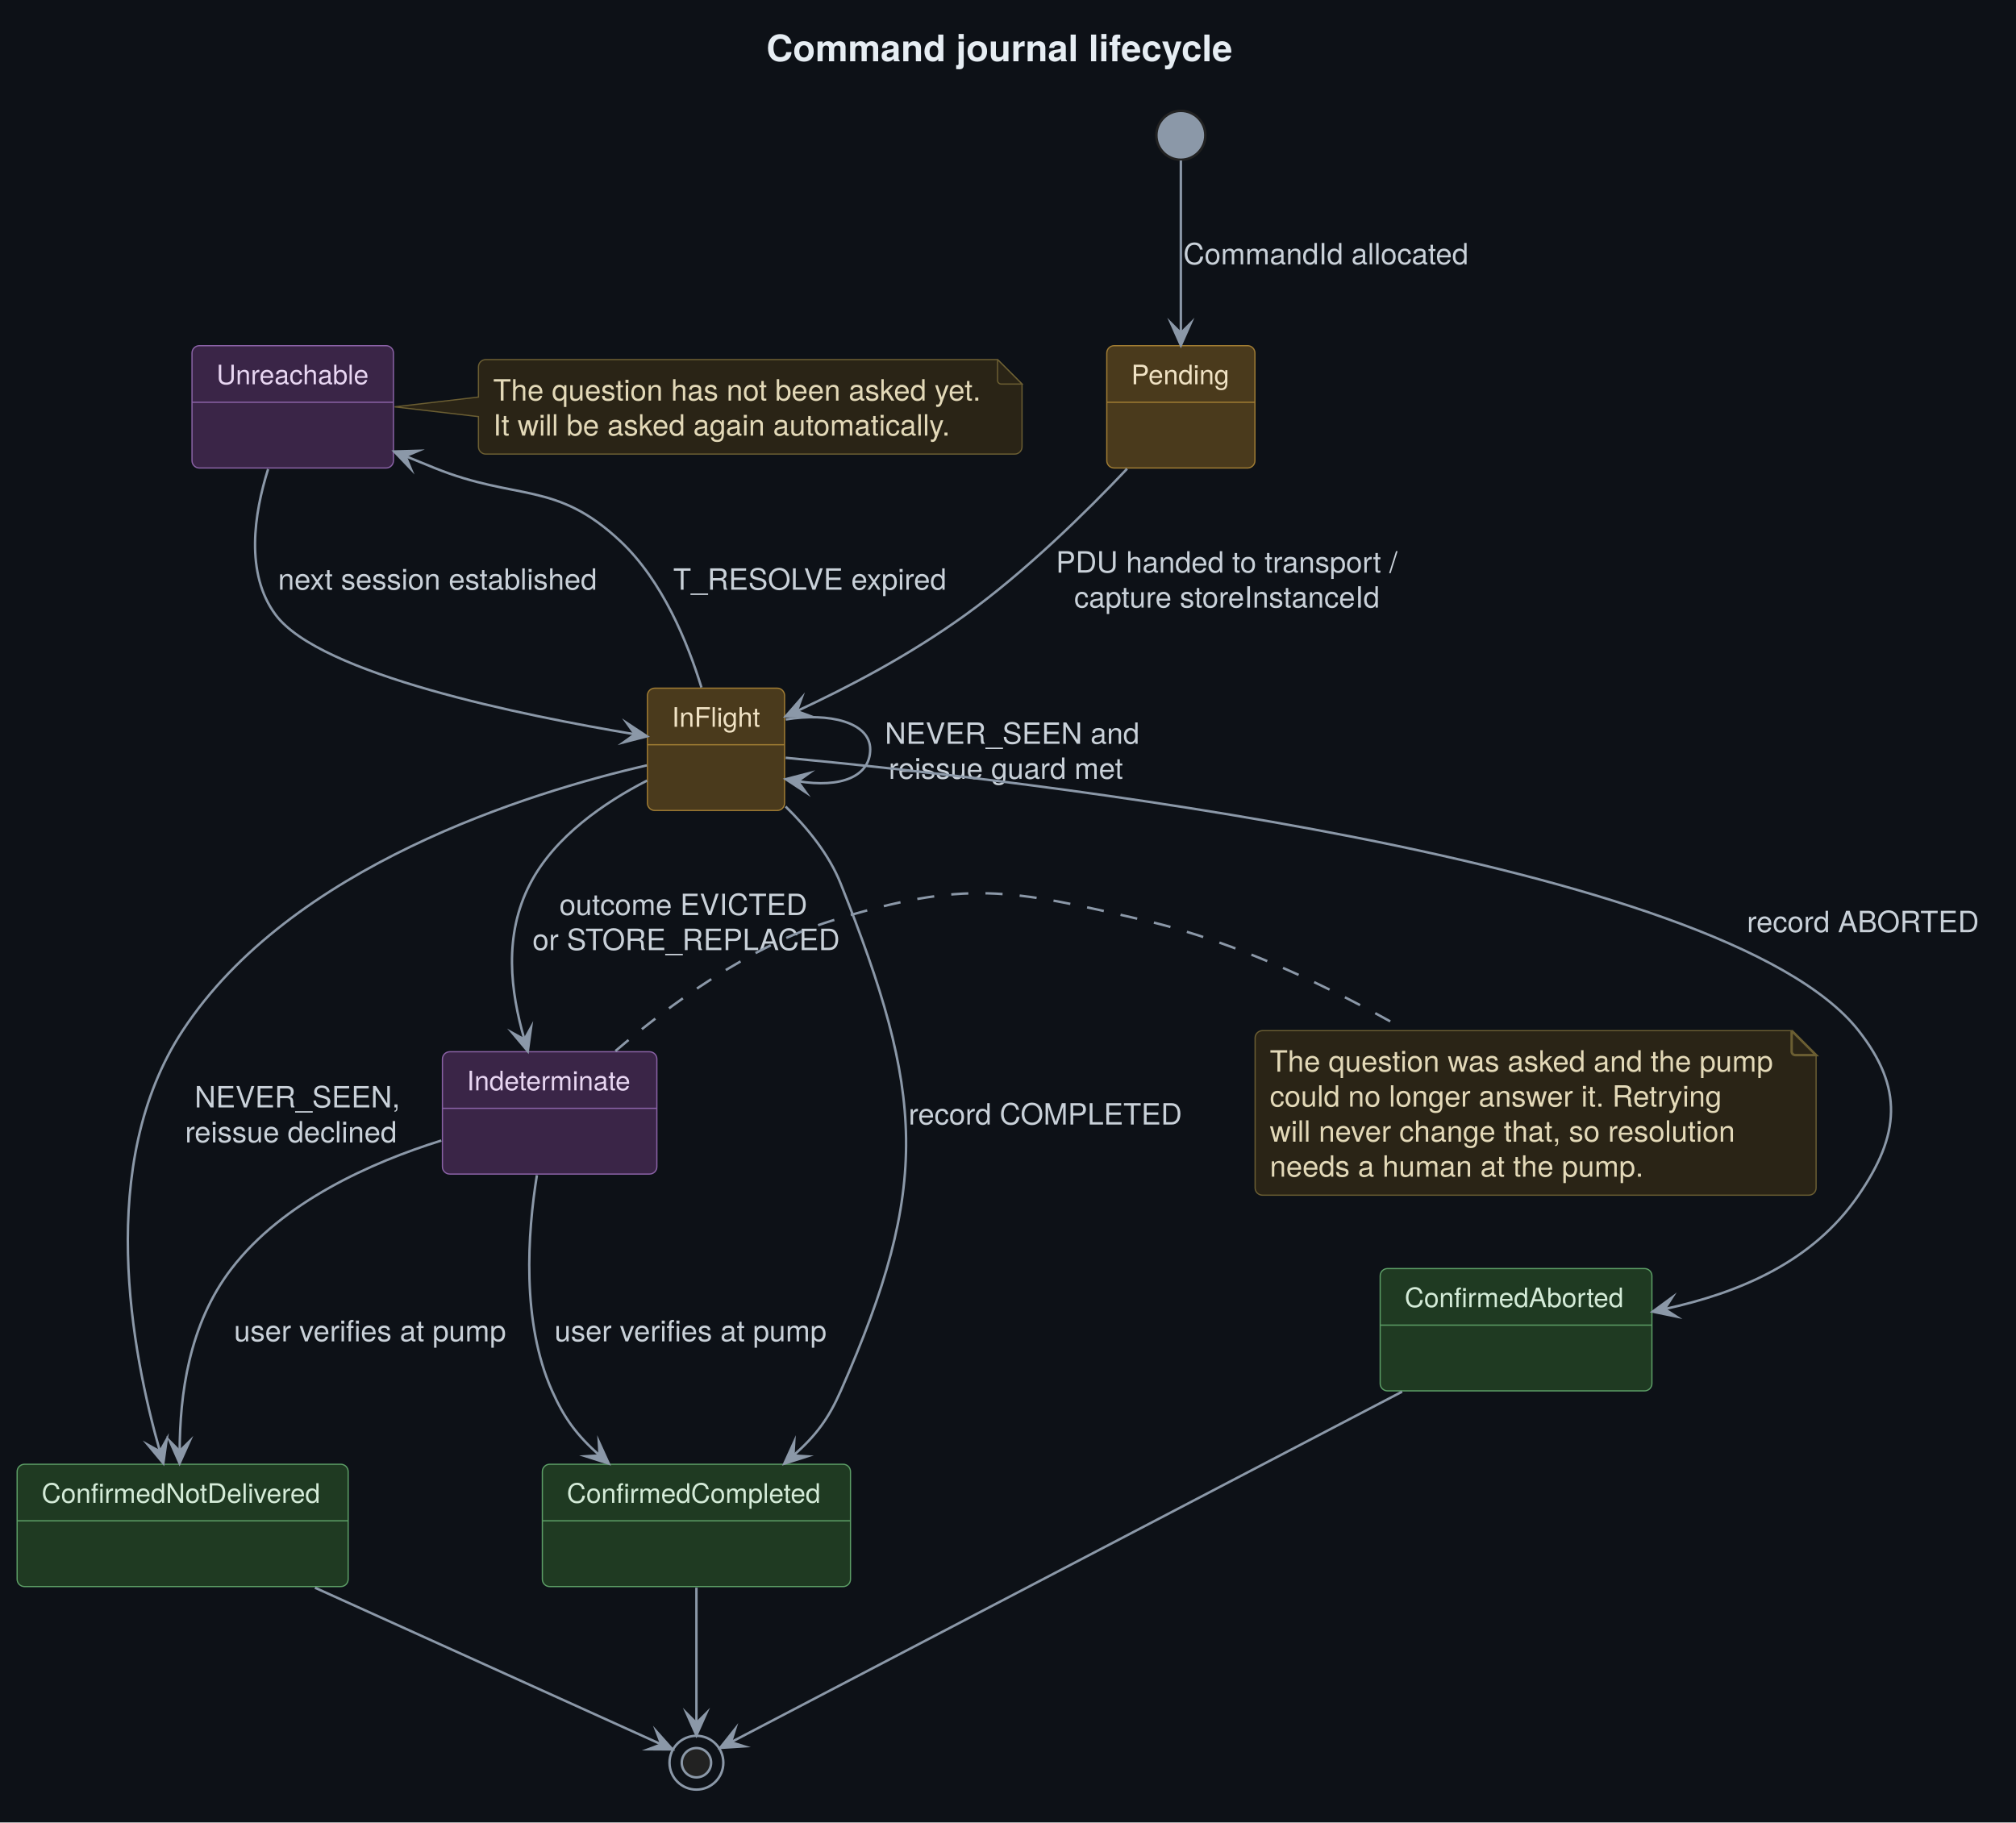
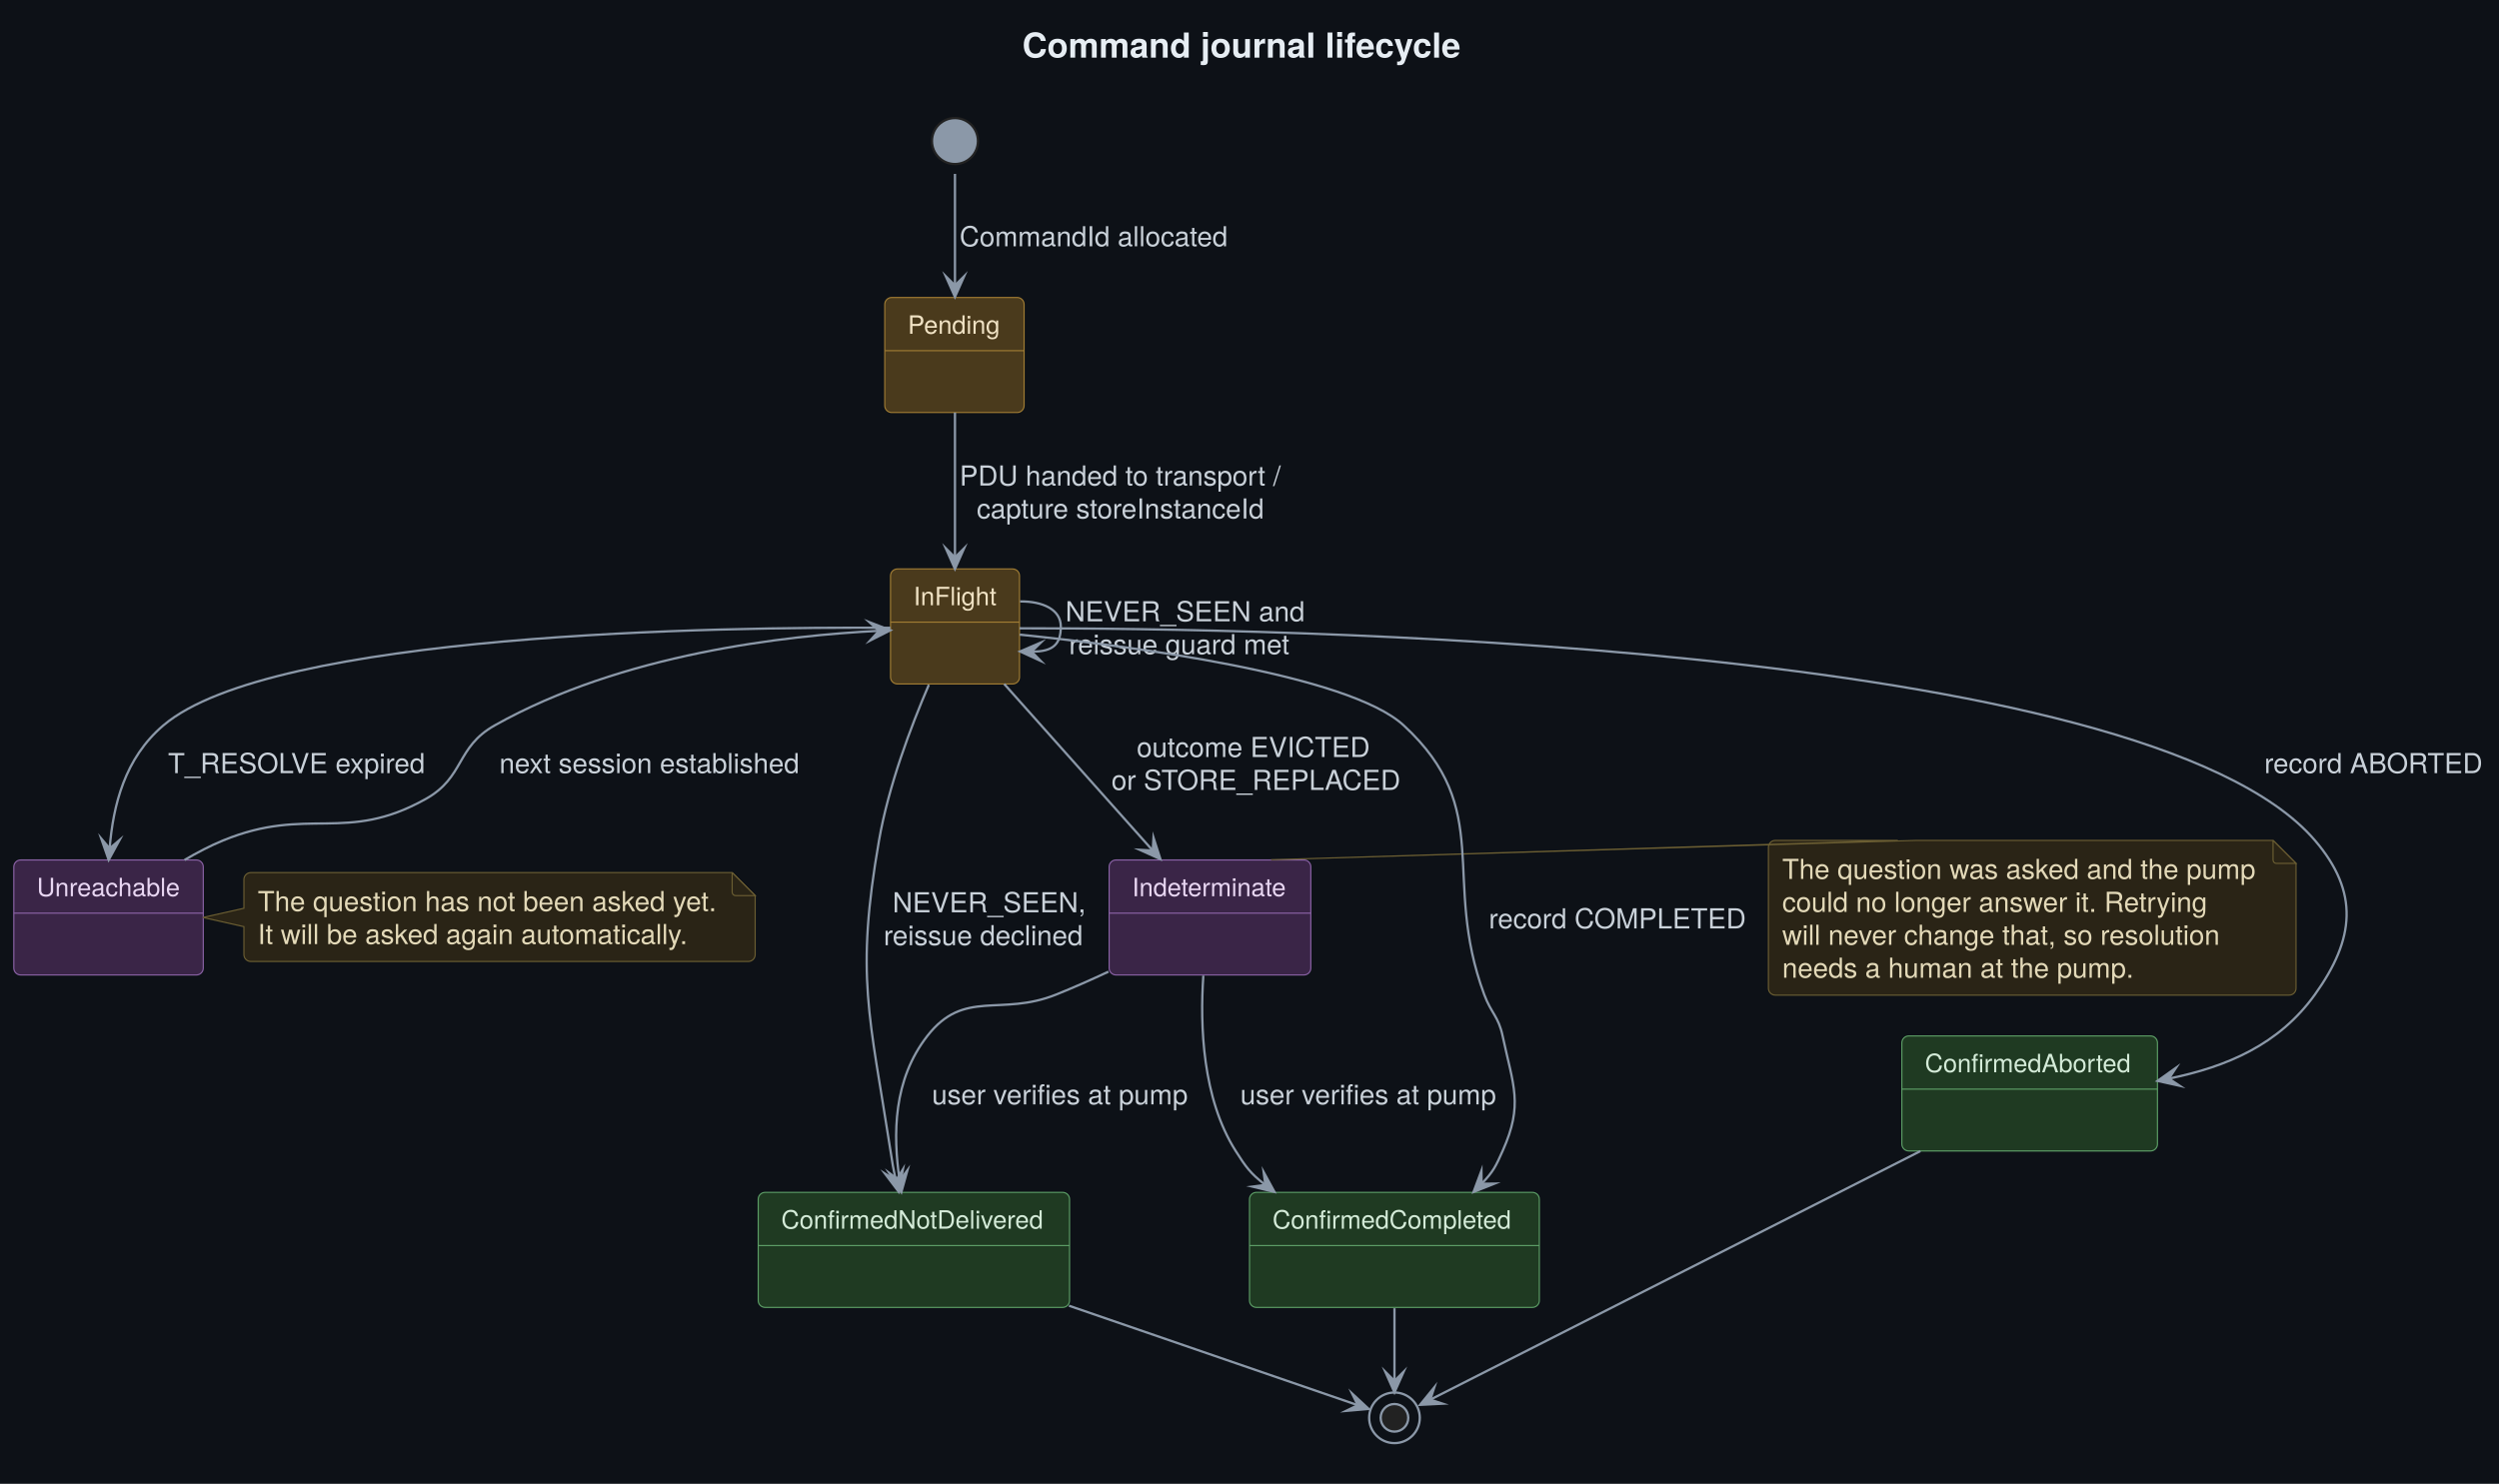
- <svg xmlns="http://www.w3.org/2000/svg" version="1.1" data-diagram-type="STATE" style="width:824px;height:745px;background:#0D1117;" width="824px" height="745px" viewBox="0 0 824 745" zoomAndPan="magnify" preserveAspectRatio="none" contentStyleType="text/css">
+ <svg xmlns="http://www.w3.org/2000/svg" version="1.1" data-diagram-type="STATE" style="width:1086px;height:645px;background:#0D1117;" width="1086px" height="645px" viewBox="0 0 1086 645" zoomAndPan="magnify" preserveAspectRatio="none" contentStyleType="text/css">
  <defs />
  <g font-family="sans-serif" lengthAdjust="spacing">
-     <rect x="0" y="0" width="824" height="745" fill="#0D1117" style="stroke:none;" />
+     <rect x="0" y="0" width="1086" height="645" fill="#0D1117" style="stroke:none;" />
    <g class="title" data-source-line="3">
-       <text x="313.247" y="25.06" fill="#E6EDF3" font-size="15" textLength="190.74" font-weight="700" font-family="'Helvetica Neue'">Command journal lifecycle</text>
+       <text x="444.242" y="25.06" fill="#E6EDF3" font-size="15" textLength="190.74" font-weight="700" font-family="'Helvetica Neue'">Command journal lifecycle</text>
    </g>
    <g class="entity" data-qualified-name="Pending" id="ent0001" data-source-line="5">
-       <rect x="452.38" y="141.315" width="60.546" height="50" fill="#4A3A1C" style="stroke:#A07C33;stroke-width:0.5;" rx="3" ry="3" />
-       <line x1="452.38" y1="164.438" x2="512.926" y2="164.438" style="stroke:#A07C33;stroke-width:0.5;" />
-       <text x="462.38" y="157.095" fill="#F0E2C4" font-size="11" textLength="40.546" font-family="'Helvetica Neue'">Pending</text>
+       <rect x="384.5" y="129.315" width="60.546" height="50" fill="#4A3A1C" style="stroke:#A07C33;stroke-width:0.5;" rx="3" ry="3" />
+       <line x1="384.5" y1="152.438" x2="445.046" y2="152.438" style="stroke:#A07C33;stroke-width:0.5;" />
+       <text x="394.5" y="145.095" fill="#F0E2C4" font-size="11" textLength="40.546" font-family="'Helvetica Neue'">Pending</text>
    </g>
    <g class="entity" data-qualified-name="InFlight" id="ent0002" data-source-line="6">
-       <rect x="264.62" y="281.315" width="56.058" height="50" fill="#4A3A1C" style="stroke:#A07C33;stroke-width:0.5;" rx="3" ry="3" />
-       <line x1="264.62" y1="304.438" x2="320.678" y2="304.438" style="stroke:#A07C33;stroke-width:0.5;" />
-       <text x="274.62" y="297.095" fill="#F0E2C4" font-size="11" textLength="36.058" font-family="'Helvetica Neue'">InFlight</text>
+       <rect x="387" y="247.315" width="56.058" height="50" fill="#4A3A1C" style="stroke:#A07C33;stroke-width:0.5;" rx="3" ry="3" />
+       <line x1="387" y1="270.438" x2="443.058" y2="270.438" style="stroke:#A07C33;stroke-width:0.5;" />
+       <text x="397" y="263.095" fill="#F0E2C4" font-size="11" textLength="36.058" font-family="'Helvetica Neue'">InFlight</text>
    </g>
    <g class="entity" data-qualified-name="Unreachable" id="ent0003" data-source-line="7">
-       <rect x="78.48" y="141.315" width="82.337" height="50" fill="#3A2547" style="stroke:#8A62A6;stroke-width:0.5;" rx="3" ry="3" />
-       <line x1="78.48" y1="164.438" x2="160.817" y2="164.438" style="stroke:#8A62A6;stroke-width:0.5;" />
-       <text x="88.48" y="157.095" fill="#E8D6F2" font-size="11" textLength="62.337" font-family="'Helvetica Neue'">Unreachable</text>
+       <rect x="6" y="373.815" width="82.337" height="50" fill="#3A2547" style="stroke:#8A62A6;stroke-width:0.5;" rx="3" ry="3" />
+       <line x1="6" y1="396.938" x2="88.337" y2="396.938" style="stroke:#8A62A6;stroke-width:0.5;" />
+       <text x="16" y="389.595" fill="#E8D6F2" font-size="11" textLength="62.337" font-family="'Helvetica Neue'">Unreachable</text>
    </g>
    <g class="entity" data-qualified-name="Indeterminate" id="ent0004" data-source-line="8">
-       <rect x="180.83" y="429.945" width="87.65" height="50" fill="#3A2547" style="stroke:#8A62A6;stroke-width:0.5;" rx="3" ry="3" />
-       <line x1="180.83" y1="453.068" x2="268.48" y2="453.068" style="stroke:#8A62A6;stroke-width:0.5;" />
-       <text x="190.83" y="445.725" fill="#E8D6F2" font-size="11" textLength="67.65" font-family="'Helvetica Neue'">Indeterminate</text>
+       <rect x="482" y="373.815" width="87.65" height="50" fill="#3A2547" style="stroke:#8A62A6;stroke-width:0.5;" rx="3" ry="3" />
+       <line x1="482" y1="396.938" x2="569.65" y2="396.938" style="stroke:#8A62A6;stroke-width:0.5;" />
+       <text x="492" y="389.595" fill="#E8D6F2" font-size="11" textLength="67.65" font-family="'Helvetica Neue'">Indeterminate</text>
    </g>
    <g class="entity" data-qualified-name="ConfirmedCompleted" id="ent0005" data-source-line="9">
-       <rect x="221.67" y="598.575" width="125.952" height="50" fill="#1F3A22" style="stroke:#5C9E66;stroke-width:0.5;" rx="3" ry="3" />
-       <line x1="221.67" y1="621.698" x2="347.622" y2="621.698" style="stroke:#5C9E66;stroke-width:0.5;" />
-       <text x="231.67" y="614.355" fill="#D4EBD8" font-size="11" textLength="105.952" font-family="'Helvetica Neue'">ConfirmedCompleted</text>
+       <rect x="543" y="518.315" width="125.952" height="50" fill="#1F3A22" style="stroke:#5C9E66;stroke-width:0.5;" rx="3" ry="3" />
+       <line x1="543" y1="541.438" x2="668.952" y2="541.438" style="stroke:#5C9E66;stroke-width:0.5;" />
+       <text x="553" y="534.095" fill="#D4EBD8" font-size="11" textLength="105.952" font-family="'Helvetica Neue'">ConfirmedCompleted</text>
    </g>
    <g class="entity" data-qualified-name="ConfirmedAborted" id="ent0006" data-source-line="10">
-       <rect x="564.12" y="518.575" width="111.069" height="50" fill="#1F3A22" style="stroke:#5C9E66;stroke-width:0.5;" rx="3" ry="3" />
-       <line x1="564.12" y1="541.698" x2="675.189" y2="541.698" style="stroke:#5C9E66;stroke-width:0.5;" />
-       <text x="574.12" y="534.355" fill="#D4EBD8" font-size="11" textLength="91.069" font-family="'Helvetica Neue'">ConfirmedAborted</text>
+       <rect x="826.5" y="450.315" width="111.069" height="50" fill="#1F3A22" style="stroke:#5C9E66;stroke-width:0.5;" rx="3" ry="3" />
+       <line x1="826.5" y1="473.438" x2="937.569" y2="473.438" style="stroke:#5C9E66;stroke-width:0.5;" />
+       <text x="836.5" y="466.095" fill="#D4EBD8" font-size="11" textLength="91.069" font-family="'Helvetica Neue'">ConfirmedAborted</text>
    </g>
    <g class="entity" data-qualified-name="ConfirmedNotDelivered" id="ent0007" data-source-line="11">
-       <rect x="7" y="598.575" width="135.302" height="50" fill="#1F3A22" style="stroke:#5C9E66;stroke-width:0.5;" rx="3" ry="3" />
-       <line x1="7" y1="621.698" x2="142.302" y2="621.698" style="stroke:#5C9E66;stroke-width:0.5;" />
-       <text x="17" y="614.355" fill="#D4EBD8" font-size="11" textLength="115.302" font-family="'Helvetica Neue'">ConfirmedNotDelivered</text>
+       <rect x="329.5" y="518.315" width="135.302" height="50" fill="#1F3A22" style="stroke:#5C9E66;stroke-width:0.5;" rx="3" ry="3" />
+       <line x1="329.5" y1="541.438" x2="464.802" y2="541.438" style="stroke:#5C9E66;stroke-width:0.5;" />
+       <text x="339.5" y="534.095" fill="#D4EBD8" font-size="11" textLength="115.302" font-family="'Helvetica Neue'">ConfirmedNotDelivered</text>
    </g>
    <g class="start_entity" data-qualified-name=".start." id="ent0008" data-source-line="13">
-       <ellipse cx="482.65" cy="55.315" rx="10" ry="10" fill="#8B98A8" style="stroke:#222;stroke-width:1;" />
+       <ellipse cx="415" cy="61.315" rx="10" ry="10" fill="#8B98A8" style="stroke:#222;stroke-width:1;" />
    </g>
    <g class="end_entity" data-qualified-name=".end." id="ent0020" data-source-line="28">
-       <ellipse cx="284.65" cy="720.575" rx="11" ry="11" fill="none" style="stroke:#8B98A8;stroke-width:1;" />
-       <ellipse cx="284.65" cy="720.575" rx="6" ry="6" fill="#222" style="stroke:#8B98A8;stroke-width:1;" />
+       <ellipse cx="606" cy="616.315" rx="11" ry="11" fill="none" style="stroke:#8B98A8;stroke-width:1;" />
+       <ellipse cx="606" cy="616.315" rx="6" ry="6" fill="#222" style="stroke:#8B98A8;stroke-width:1;" />
    </g>
    <g class="entity" data-qualified-name="GMN24" id="ent0025" data-source-line="33">
-       <path d="M195.56,149.995 L195.56,162.315 L161.29,166.315 L195.56,170.315 L195.56,182.627 A3,3 0 0 0 198.56,185.627 L414.74,185.627 A3,3 0 0 0 417.74,182.627 L417.74,156.995 L407.74,146.995 L198.56,146.995 A3,3 0 0 0 195.56,149.995" style="stroke:#6B5E32;stroke-width:0.5;" fill="#2A2416" />
-       <path d="M407.74,146.995 L407.74,155.495 A1.5,1.5 0 0 0 409.24,156.995 L417.74,156.995 L407.74,146.995" style="stroke:#6B5E32;stroke-width:0.5;" fill="#2A2416" />
-       <text x="201.56" y="163.755" fill="#E3D9B8" font-size="12" textLength="201.18" font-family="'Helvetica Neue'">The question has not been asked yet.</text>
-       <text x="201.56" y="178.071" fill="#E3D9B8" font-size="12" textLength="190.02" font-family="'Helvetica Neue'">It will be asked again automatically.</text>
+       <path d="M106,382.315 L106,394.815 L88.172,398.815 L106,402.815 L106,414.947 A3,3 0 0 0 109,417.947 L325.18,417.947 A3,3 0 0 0 328.18,414.947 L328.18,389.315 L318.18,379.315 L109,379.315 A3,3 0 0 0 106,382.315" style="stroke:#6B5E32;stroke-width:0.5;" fill="#2A2416" />
+       <path d="M318.18,379.315 L318.18,387.815 A1.5,1.5 0 0 0 319.68,389.315 L328.18,389.315 L318.18,379.315" style="stroke:#6B5E32;stroke-width:0.5;" fill="#2A2416" />
+       <text x="112" y="396.075" fill="#E3D9B8" font-size="12" textLength="201.18" font-family="'Helvetica Neue'">The question has not been asked yet.</text>
+       <text x="112" y="410.391" fill="#E3D9B8" font-size="12" textLength="190.02" font-family="'Helvetica Neue'">It will be asked again automatically.</text>
    </g>
    <g class="entity" data-qualified-name="GMN27" id="ent0028" data-source-line="38">
-       <path d="M513,424.315 L513,485.579 A3,3 0 0 0 516,488.579 L739.296,488.579 A3,3 0 0 0 742.296,485.579 L742.296,431.315 L732.296,421.315 L516,421.315 A3,3 0 0 0 513,424.315" style="stroke:#6B5E32;stroke-width:0.5;" fill="#2A2416" />
-       <path d="M732.296,421.315 L732.296,429.815 A1.5,1.5 0 0 0 733.796,431.315 L742.296,431.315 L732.296,421.315" style="stroke:#6B5E32;stroke-width:1;" fill="#2A2416" />
-       <text x="519" y="438.075" fill="#E3D9B8" font-size="12" textLength="208.296" font-family="'Helvetica Neue'">The question was asked and the pump</text>
-       <text x="519" y="452.391" fill="#E3D9B8" font-size="12" textLength="186.672" font-family="'Helvetica Neue'">could no longer answer it. Retrying</text>
-       <text x="519" y="466.707" fill="#E3D9B8" font-size="12" textLength="192.456" font-family="'Helvetica Neue'">will never change that, so resolution</text>
-       <text x="519" y="481.023" fill="#E3D9B8" font-size="12" textLength="154.092" font-family="'Helvetica Neue'">needs a human at the pump.</text>
+       <path d="M768.5,368.315 L768.5,429.579 A3,3 0 0 0 771.5,432.579 L994.796,432.579 A3,3 0 0 0 997.796,429.579 L997.796,375.315 L987.796,365.315 L832.754,365.315 L552.41,373.73 L824.754,365.315 L771.5,365.315 A3,3 0 0 0 768.5,368.315" style="stroke:#6B5E32;stroke-width:0.5;" fill="#2A2416" />
+       <path d="M987.796,365.315 L987.796,373.815 A1.5,1.5 0 0 0 989.296,375.315 L997.796,375.315 L987.796,365.315" style="stroke:#6B5E32;stroke-width:0.5;" fill="#2A2416" />
+       <text x="774.5" y="382.075" fill="#E3D9B8" font-size="12" textLength="208.296" font-family="'Helvetica Neue'">The question was asked and the pump</text>
+       <text x="774.5" y="396.391" fill="#E3D9B8" font-size="12" textLength="186.672" font-family="'Helvetica Neue'">could no longer answer it. Retrying</text>
+       <text x="774.5" y="410.707" fill="#E3D9B8" font-size="12" textLength="192.456" font-family="'Helvetica Neue'">will never change that, so resolution</text>
+       <text x="774.5" y="425.023" fill="#E3D9B8" font-size="12" textLength="154.092" font-family="'Helvetica Neue'">needs a human at the pump.</text>
    </g>
-     <g class="link" data-entity-1="ent0008" data-entity-2="ent0001" id="lnk9" data-source-line="13" data-link-type="dependency">
-       <path d="M482.65,65.605 C482.65,82.185 482.65,112.345 482.65,136.155" style="stroke:#8B98A8;stroke-width:1;" fill="none" id="*start*-to-Pending" />
-       <polygon points="482.65,141.155,486.65,132.155,482.65,136.155,478.65,132.155,482.65,141.155" fill="#8B98A8" style="stroke:#8B98A8;stroke-width:1;stroke-linejoin:miter;stroke-miterlimit:10;" />
-       <text x="483.65" y="108.075" fill="#C9D1D9" font-size="12" textLength="118.704" font-family="'Helvetica Neue'">CommandId allocated</text>
+     <g class="link" data-entity-1="ent0008" data-entity-2="ent0001" id="lnk9" data-link-type="dependency">
+       <polygon points="415,129.071,419,120.071,415,124.071,411,120.071,415,129.071" fill="#8B98A8" style="stroke:#8B98A8;stroke-width:1;stroke-linejoin:miter;stroke-miterlimit:10;" />
+       <path d="M415,75.587 C415,88.964 415,106.65 415,124.071" style="stroke:#8B98A8;stroke-width:1;" fill="none" />
+       <text x="417" y="107.075" fill="#C9D1D9" font-size="12" textLength="118.704" font-family="'Helvetica Neue'">CommandId allocated</text>
    </g>
-     <g class="link" data-entity-1="ent0001" data-entity-2="ent0002" id="lnk10" data-source-line="15" data-link-type="dependency">
-       <path d="M460.67,191.635 C443.74,209.515 419.15,233.655 394.65,251.315 C371.41,268.065 346.831,280.841 325.671,290.711" style="stroke:#8B98A8;stroke-width:1;" fill="none" id="Pending-to-InFlight" />
-       <polygon points="321.14,292.825,330.987,292.646,325.671,290.711,327.605,285.395,321.14,292.825" fill="#8B98A8" style="stroke:#8B98A8;stroke-width:1;stroke-linejoin:miter;stroke-miterlimit:10;" />
-       <text x="431.59" y="234.075" fill="#C9D1D9" font-size="12" textLength="142.032" font-family="'Helvetica Neue'">PDU handed to transport /</text>
-       <text x="439.042" y="248.391" fill="#C9D1D9" font-size="12" textLength="127.128" font-family="'Helvetica Neue'">capture storeInstanceId</text>
+     <g class="link" data-entity-1="ent0001" data-entity-2="ent0002" id="lnk10" data-link-type="dependency">
+       <polygon points="415,247.311,419,238.311,415,242.311,411,238.311,415,247.311" fill="#8B98A8" style="stroke:#8B98A8;stroke-width:1;stroke-linejoin:miter;stroke-miterlimit:10;" />
+       <path d="M415,179.35 C415,199.259 415,222.411 415,242.311" style="stroke:#8B98A8;stroke-width:1;" fill="none" />
+       <text x="417" y="211.075" fill="#C9D1D9" font-size="12" textLength="142.032" font-family="'Helvetica Neue'">PDU handed to transport /</text>
+       <text x="424.452" y="225.391" fill="#C9D1D9" font-size="12" textLength="127.128" font-family="'Helvetica Neue'">capture storeInstanceId</text>
    </g>
-     <g class="link" data-entity-1="ent0002" data-entity-2="ent0002" id="lnk11" data-source-line="16" data-link-type="dependency">
-       <path d="M321.17,294.115 C338.85,291.175 355.68,295.235 355.68,306.315 C355.68,317.385 343.782,322.275 326.102,319.335" style="stroke:#8B98A8;stroke-width:1;" fill="none" id="InFlight-to-InFlight" />
-       <polygon points="321.17,318.515,329.392,323.937,326.102,319.335,330.704,316.046,321.17,318.515" fill="#8B98A8" style="stroke:#8B98A8;stroke-width:1;stroke-linejoin:miter;stroke-miterlimit:10;" />
-       <text x="361.68" y="304.075" fill="#C9D1D9" font-size="12" textLength="99.552" font-family="'Helvetica Neue'">NEVER_SEEN and</text>
-       <text x="363.222" y="318.391" fill="#C9D1D9" font-size="12" textLength="96.468" font-family="'Helvetica Neue'">reissue guard met</text>
+     <g class="link" data-entity-1="ent0002" data-entity-2="ent0002" id="lnk11" data-link-type="dependency">
+       <polygon points="443.299,283.187,452.252,287.293,448.299,283.246,452.346,279.293,443.299,283.187" fill="#8B98A8" style="stroke:#8B98A8;stroke-width:1;stroke-linejoin:miter;stroke-miterlimit:10;" />
+       <path d="M443.299,261.443 C453.092,261.328 461,264.952 461,272.315 C461,279.678 458.092,283.361 448.299,283.246" style="stroke:#8B98A8;stroke-width:1;" fill="none" />
+       <text x="463" y="270.075" fill="#C9D1D9" font-size="12" textLength="99.552" font-family="'Helvetica Neue'">NEVER_SEEN and</text>
+       <text x="464.542" y="284.391" fill="#C9D1D9" font-size="12" textLength="96.468" font-family="'Helvetica Neue'">reissue guard met</text>
    </g>
-     <g class="link" data-entity-1="ent0002" data-entity-2="ent0005" id="lnk12" data-source-line="18" data-link-type="dependency">
-       <path d="M321.08,329.685 C330.06,338.465 338.89,349.325 343.65,361.315 C377.68,446.915 380.78,484.265 343.65,568.575 C338.61,580.015 333.567,586.763 324.287,595.013" style="stroke:#8B98A8;stroke-width:1;" fill="none" id="InFlight-to-ConfirmedCompleted" />
-       <polygon points="320.55,598.335,329.934,595.345,324.287,595.013,324.619,589.366,320.55,598.335" fill="#8B98A8" style="stroke:#8B98A8;stroke-width:1;stroke-linejoin:miter;stroke-miterlimit:10;" />
-       <text x="371.35" y="459.705" fill="#C9D1D9" font-size="12" textLength="110.904" font-family="'Helvetica Neue'">record COMPLETED</text>
+     <g class="link" data-entity-1="ent0002" data-entity-2="ent0005" id="lnk12" data-link-type="dependency">
+       <polygon points="640.364,518.145,649.515,514.504,643.859,514.569,643.794,508.912,640.364,518.145" fill="#8B98A8" style="stroke:#8B98A8;stroke-width:1;stroke-linejoin:miter;stroke-miterlimit:10;" />
+       <path d="M443.141,275.875 C491.135,280.795 585.969,293.101 610,315.315 C649.857,352.158 626.162,381.412 645,432.315 C648.038,440.525 651.183,441.751 653,450.315 C657.613,472.053 662.077,480.031 653,500.315 C650.05,506.907 648.992,509.316 643.859,514.569" style="stroke:#8B98A8;stroke-width:1;" fill="none" />
+       <text x="647" y="403.575" fill="#C9D1D9" font-size="12" textLength="110.904" font-family="'Helvetica Neue'">record COMPLETED</text>
    </g>
-     <g class="link" data-entity-1="ent0002" data-entity-2="ent0006" id="lnk13" data-source-line="19" data-link-type="dependency">
-       <path d="M321.13,309.775 C413.87,318.455 704.37,350.915 759.65,421.315 C778.11,444.825 776.56,463.925 759.65,488.575 C740.79,516.075 710.675,528.507 680.385,535.127" style="stroke:#8B98A8;stroke-width:1;" fill="none" id="InFlight-to-ConfirmedAborted" />
-       <polygon points="675.5,536.195,685.147,538.181,680.385,535.127,683.438,530.366,675.5,536.195" fill="#8B98A8" style="stroke:#8B98A8;stroke-width:1;stroke-linejoin:miter;stroke-miterlimit:10;" />
-       <text x="714.01" y="381.075" fill="#C9D1D9" font-size="12" textLength="94.224" font-family="'Helvetica Neue'">record ABORTED</text>
+     <g class="link" data-entity-1="ent0002" data-entity-2="ent0006" id="lnk13" data-link-type="dependency">
+       <polygon points="937.626,469.86,947.242,471.985,942.525,468.863,945.647,464.146,937.626,469.86" fill="#8B98A8" style="stroke:#8B98A8;stroke-width:1;stroke-linejoin:miter;stroke-miterlimit:10;" />
+       <path d="M443.096,273.113 C550.375,272.996 931.871,278.754 1006,365.315 C1025.369,387.933 1023.353,408.116 1006,432.315 C990.37,454.111 967.704,463.74 942.525,468.863" style="stroke:#8B98A8;stroke-width:1;" fill="none" />
+       <text x="984" y="336.075" fill="#C9D1D9" font-size="12" textLength="94.224" font-family="'Helvetica Neue'">record ABORTED</text>
    </g>
-     <g class="link" data-entity-1="ent0002" data-entity-2="ent0007" id="lnk14" data-source-line="20" data-link-type="dependency">
-       <path d="M264.38,312.865 C216.13,323.995 118.8,353.985 74.65,421.315 C38.92,475.805 53.883,552.905 65.383,593.365" style="stroke:#8B98A8;stroke-width:1;" fill="none" id="InFlight-to-ConfirmedNotDelivered" />
-       <polygon points="66.75,598.175,68.137,588.424,65.383,593.365,60.442,590.612,66.75,598.175" fill="#8B98A8" style="stroke:#8B98A8;stroke-width:1;stroke-linejoin:miter;stroke-miterlimit:10;" />
-       <text x="79.55" y="452.705" fill="#C9D1D9" font-size="12" textLength="79.32" font-family="'Helvetica Neue'">NEVER_SEEN,</text>
-       <text x="75.65" y="467.021" fill="#C9D1D9" font-size="12" textLength="87.12" font-family="'Helvetica Neue'">reissue declined</text>
+     <g class="link" data-entity-1="ent0002" data-entity-2="ent0007" id="lnk14" data-link-type="dependency">
+       <polygon points="390.516,518.016,392.369,508.343,389.381,513.147,384.578,510.159,390.516,518.016" fill="#8B98A8" style="stroke:#8B98A8;stroke-width:1;stroke-linejoin:miter;stroke-miterlimit:10;" />
+       <path d="M403.652,297.676 C395.831,315.866 386.129,341.576 382,365.315 C371.712,424.468 377.816,440.98 387,500.315 C387.894,506.093 388.037,507.379 389.381,513.147" style="stroke:#8B98A8;stroke-width:1;" fill="none" />
+       <text x="387.9" y="396.575" fill="#C9D1D9" font-size="12" textLength="79.32" font-family="'Helvetica Neue'">NEVER_SEEN,</text>
+       <text x="384" y="410.891" fill="#C9D1D9" font-size="12" textLength="87.12" font-family="'Helvetica Neue'">reissue declined</text>
    </g>
-     <g class="link" data-entity-1="ent0002" data-entity-2="ent0003" id="lnk15" data-source-line="21" data-link-type="dependency">
-       <path d="M286.7,281.035 C281.01,262.475 270.73,237.415 253.65,221.315 C227.23,196.395 211.32,204.925 177.65,191.315 C172.3,189.145 171.295,188.745 165.745,186.465" style="stroke:#8B98A8;stroke-width:1;" fill="none" id="InFlight-to-Unreachable" />
-       <polygon points="161.12,184.565,167.925,191.685,165.745,186.465,170.965,184.285,161.12,184.565" fill="#8B98A8" style="stroke:#8B98A8;stroke-width:1;stroke-linejoin:miter;stroke-miterlimit:10;" />
-       <text x="275.15" y="241.075" fill="#C9D1D9" font-size="12" textLength="110.004" font-family="'Helvetica Neue'">T_RESOLVE expired</text>
+     <g class="link" data-entity-1="ent0002" data-entity-2="ent0003" id="lnk15" data-link-type="dependency">
+       <polygon points="47.23,373.789,51.958,365.15,47.642,368.806,43.985,364.49,47.23,373.789" fill="#8B98A8" style="stroke:#8B98A8;stroke-width:1;stroke-linejoin:miter;stroke-miterlimit:10;" />
+       <path d="M386.965,272.907 C313.605,272.42 118.386,275.029 71,315.315 C54.18,329.615 49.199,349.971 47.642,368.806" style="stroke:#8B98A8;stroke-width:1;" fill="none" />
+       <text x="73" y="336.075" fill="#C9D1D9" font-size="12" textLength="110.004" font-family="'Helvetica Neue'">T_RESOLVE expired</text>
    </g>
-     <g class="link" data-entity-1="ent0003" data-entity-2="ent0002" id="lnk17" data-source-line="24" data-link-type="dependency">
-       <path d="M109.58,191.765 C103.86,209.935 100.07,234.405 112.65,251.315 C130.86,275.785 213.578,292.49 259.508,300.17" style="stroke:#8B98A8;stroke-width:1;" fill="none" id="Unreachable-to-InFlight" />
-       <polygon points="264.44,300.995,256.223,295.565,259.508,300.17,254.904,303.456,264.44,300.995" fill="#8B98A8" style="stroke:#8B98A8;stroke-width:1;stroke-linejoin:miter;stroke-miterlimit:10;" />
-       <text x="113.65" y="241.075" fill="#C9D1D9" font-size="12" textLength="131.796" font-family="'Helvetica Neue'">next session established</text>
+     <g class="link" data-entity-1="ent0002" data-entity-2="ent0004" id="lnk16" data-link-type="dependency">
+       <polygon points="504.285,373.459,501.281,364.079,500.958,369.727,495.31,369.403,504.285,373.459" fill="#8B98A8" style="stroke:#8B98A8;stroke-width:1;stroke-linejoin:miter;stroke-miterlimit:10;" />
+       <path d="M436.402,297.32 C455.931,319.225 481.331,347.713 500.958,369.727" style="stroke:#8B98A8;stroke-width:1;" fill="none" />
+       <text x="493.992" y="329.075" fill="#C9D1D9" font-size="12" textLength="99.792" font-family="'Helvetica Neue'">outcome EVICTED</text>
+       <text x="483" y="343.391" fill="#C9D1D9" font-size="12" textLength="121.776" font-family="'Helvetica Neue'">or STORE_REPLACED</text>
    </g>
-     <g class="link" data-entity-1="ent0002" data-entity-2="ent0004" id="lnk16" data-source-line="22" data-link-type="dependency">
-       <path d="M264.48,319.085 C247.26,327.935 226.67,341.895 216.65,361.315 C205.69,382.535 208.691,405.382 214.341,424.922" style="stroke:#8B98A8;stroke-width:1;" fill="none" id="InFlight-to-Indeterminate" />
-       <polygon points="215.73,429.725,217.073,419.968,214.341,424.922,209.387,422.19,215.73,429.725" fill="#8B98A8" style="stroke:#8B98A8;stroke-width:1;stroke-linejoin:miter;stroke-miterlimit:10;" />
-       <text x="228.642" y="374.075" fill="#C9D1D9" font-size="12" textLength="99.792" font-family="'Helvetica Neue'">outcome EVICTED</text>
-       <text x="217.65" y="388.391" fill="#C9D1D9" font-size="12" textLength="121.776" font-family="'Helvetica Neue'">or STORE_REPLACED</text>
+     <g class="link" data-entity-1="ent0003" data-entity-2="ent0002" id="lnk17" data-link-type="dependency">
+       <polygon points="386.966,273.962,377.775,270.421,381.972,274.214,378.179,278.411,386.966,273.962" fill="#8B98A8" style="stroke:#8B98A8;stroke-width:1;stroke-linejoin:miter;stroke-miterlimit:10;" />
+       <path d="M80.216,373.814 C85.646,370.607 91.348,367.632 97,365.315 C133.937,350.172 150.153,366.793 185,347.315 C202.017,337.803 198.008,324.871 215,315.315 C270.509,284.096 341.51,276.26 381.972,274.214" style="stroke:#8B98A8;stroke-width:1;" fill="none" />
+       <text x="217" y="336.075" fill="#C9D1D9" font-size="12" textLength="131.796" font-family="'Helvetica Neue'">next session established</text>
    </g>
-     <g class="link" data-entity-1="ent0004" data-entity-2="ent0005" id="lnk18" data-source-line="25" data-link-type="dependency">
-       <path d="M219.45,480.415 C215.64,504.065 213.07,540.355 225.65,568.575 C230.74,579.985 235.803,586.733 245.083,594.983" style="stroke:#8B98A8;stroke-width:1;" fill="none" id="Indeterminate-to-ConfirmedCompleted" />
-       <polygon points="248.82,598.305,244.751,589.336,245.083,594.983,239.436,595.315,248.82,598.305" fill="#8B98A8" style="stroke:#8B98A8;stroke-width:1;stroke-linejoin:miter;stroke-miterlimit:10;" />
-       <text x="226.65" y="548.335" fill="#C9D1D9" font-size="12" textLength="112.248" font-family="'Helvetica Neue'">user verifies at pump</text>
+     <g class="link" data-entity-1="ent0004" data-entity-2="ent0005" id="lnk18" data-link-type="dependency">
+       <polygon points="553.855,518.122,549.151,509.47,549.888,515.078,544.28,515.816,553.855,518.122" fill="#8B98A8" style="stroke:#8B98A8;stroke-width:1;stroke-linejoin:miter;stroke-miterlimit:10;" />
+       <path d="M522.938,424.103 C521.459,445.772 522.493,477.507 537,500.315 C541.365,507.178 543.328,510.043 549.888,515.078" style="stroke:#8B98A8;stroke-width:1;" fill="none" />
+       <text x="539" y="480.075" fill="#C9D1D9" font-size="12" textLength="112.248" font-family="'Helvetica Neue'">user verifies at pump</text>
    </g>
-     <g class="link" data-entity-1="ent0004" data-entity-2="ent0007" id="lnk19" data-source-line="26" data-link-type="dependency">
-       <path d="M180.38,466.235 C151.6,475.235 115.66,491.275 94.65,518.575 C77.05,541.455 73.532,570.385 73.432,593.205" style="stroke:#8B98A8;stroke-width:1;" fill="none" id="Indeterminate-to-ConfirmedNotDelivered" />
-       <polygon points="73.41,598.205,77.449,589.223,73.432,593.205,69.449,589.188,73.41,598.205" fill="#8B98A8" style="stroke:#8B98A8;stroke-width:1;stroke-linejoin:miter;stroke-miterlimit:10;" />
-       <text x="95.65" y="548.335" fill="#C9D1D9" font-size="12" textLength="112.248" font-family="'Helvetica Neue'">user verifies at pump</text>
+     <g class="link" data-entity-1="ent0004" data-entity-2="ent0007" id="lnk19" data-link-type="dependency">
+       <polygon points="391.698,518.198,394.344,508.711,390.97,513.251,386.43,509.876,391.698,518.198" fill="#8B98A8" style="stroke:#8B98A8;stroke-width:1;stroke-linejoin:miter;stroke-miterlimit:10;" />
+       <path d="M481.704,422.38 C474.206,425.888 466.44,429.332 459,432.315 C434.735,442.044 419.08,429.702 403,450.315 C388.134,469.372 387.99,493.009 390.97,513.251" style="stroke:#8B98A8;stroke-width:1;" fill="none" />
+       <text x="405" y="480.075" fill="#C9D1D9" font-size="12" textLength="112.248" font-family="'Helvetica Neue'">user verifies at pump</text>
    </g>
-     <g class="link" data-entity-1="ent0005" data-entity-2="ent0020" id="lnk21" data-source-line="28" data-link-type="dependency">
-       <path d="M284.65,649.035 C284.65,668.615 284.65,690.065 284.65,704.375" style="stroke:#8B98A8;stroke-width:1;" fill="none" id="ConfirmedCompleted-to-*end*" />
-       <polygon points="284.65,709.375,288.65,700.375,284.65,704.375,280.65,700.375,284.65,709.375" fill="#8B98A8" style="stroke:#8B98A8;stroke-width:1;stroke-linejoin:miter;stroke-miterlimit:10;" />
+     <g class="link" data-entity-1="ent0005" data-entity-2="ent0020" id="lnk21" data-link-type="dependency">
+       <polygon points="606,605.262,610,596.262,606,600.262,602,596.262,606,605.262" fill="#8B98A8" style="stroke:#8B98A8;stroke-width:1;stroke-linejoin:miter;stroke-miterlimit:10;" />
+       <path d="M606,568.691 C606,581.093 606,590.557 606,600.262" style="stroke:#8B98A8;stroke-width:1;" fill="none" />
    </g>
-     <g class="link" data-entity-1="ent0006" data-entity-2="ent0020" id="lnk22" data-source-line="29" data-link-type="dependency">
-       <path d="M573.07,568.905 C493.25,610.605 339.402,690.969 298.772,712.199" style="stroke:#8B98A8;stroke-width:1;" fill="none" id="ConfirmedAborted-to-*end*" />
-       <polygon points="294.34,714.515,304.169,713.892,298.772,712.199,300.464,706.802,294.34,714.515" fill="#8B98A8" style="stroke:#8B98A8;stroke-width:1;stroke-linejoin:miter;stroke-miterlimit:10;" />
+     <g class="link" data-entity-1="ent0006" data-entity-2="ent0020" id="lnk22" data-link-type="dependency">
+       <polygon points="617.11,610.679,626.946,610.175,621.569,608.417,623.327,603.041,617.11,610.679" fill="#8B98A8" style="stroke:#8B98A8;stroke-width:1;stroke-linejoin:miter;stroke-miterlimit:10;" />
+       <path d="M834.554,500.382 C768.588,533.843 657.656,590.112 621.569,608.417" style="stroke:#8B98A8;stroke-width:1;" fill="none" />
    </g>
-     <g class="link" data-entity-1="ent0007" data-entity-2="ent0020" id="lnk23" data-source-line="30" data-link-type="dependency">
-       <path d="M128.73,649.035 C178.8,671.695 244.694,701.505 270.304,713.085" style="stroke:#8B98A8;stroke-width:1;" fill="none" id="ConfirmedNotDelivered-to-*end*" />
-       <polygon points="274.86,715.145,268.307,707.792,270.304,713.085,265.011,715.082,274.86,715.145" fill="#8B98A8" style="stroke:#8B98A8;stroke-width:1;stroke-linejoin:miter;stroke-miterlimit:10;" />
-     </g>
-     <g class="link" data-entity-1="ent0004" data-entity-2="ent0028" id="lnk29" data-source-line="38" data-link-type="association">
-       <path d="M251.55,429.645 C273.5,410.845 306.3,386.735 340.15,376.315 C394.52,359.565 412.75,363.395 468.15,376.315 C505.58,385.035 544.33,403.875 574.26,420.925" style="stroke:#8B98A8;stroke-width:1;stroke-dasharray:7,7;" fill="none" id="Indeterminate-GMN27" />
+     <g class="link" data-entity-1="ent0007" data-entity-2="ent0020" id="lnk23" data-link-type="dependency">
+       <polygon points="594.783,612.451,587.577,605.737,590.056,610.822,584.971,613.301,594.783,612.451" fill="#8B98A8" style="stroke:#8B98A8;stroke-width:1;stroke-linejoin:miter;stroke-miterlimit:10;" />
+       <path d="M464.568,567.592 C511.796,583.862 565.846,602.482 590.056,610.822" style="stroke:#8B98A8;stroke-width:1;" fill="none" />
    </g>
  </g>
</svg>
